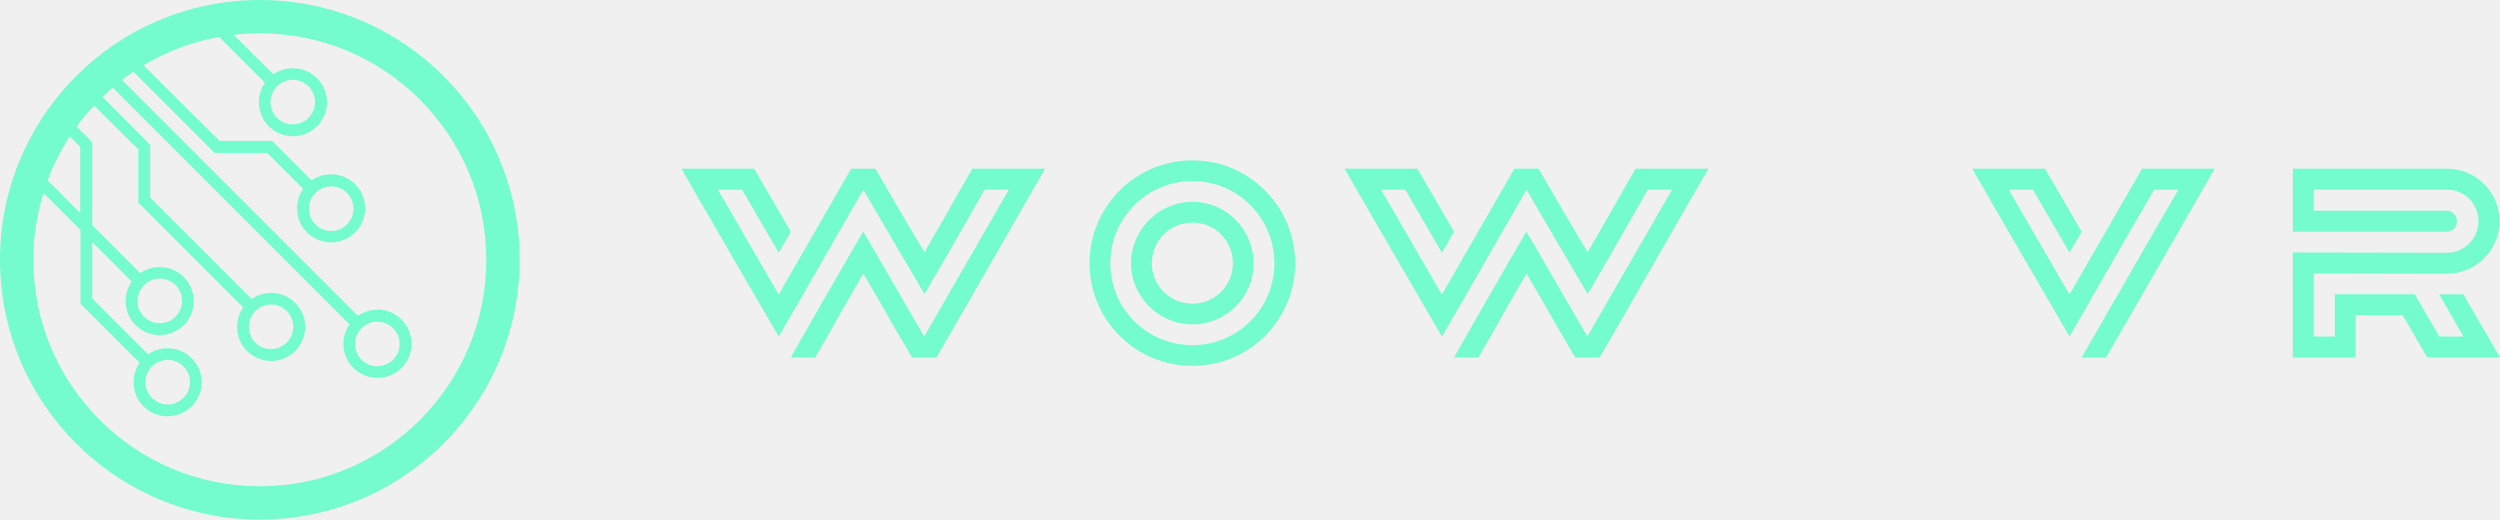
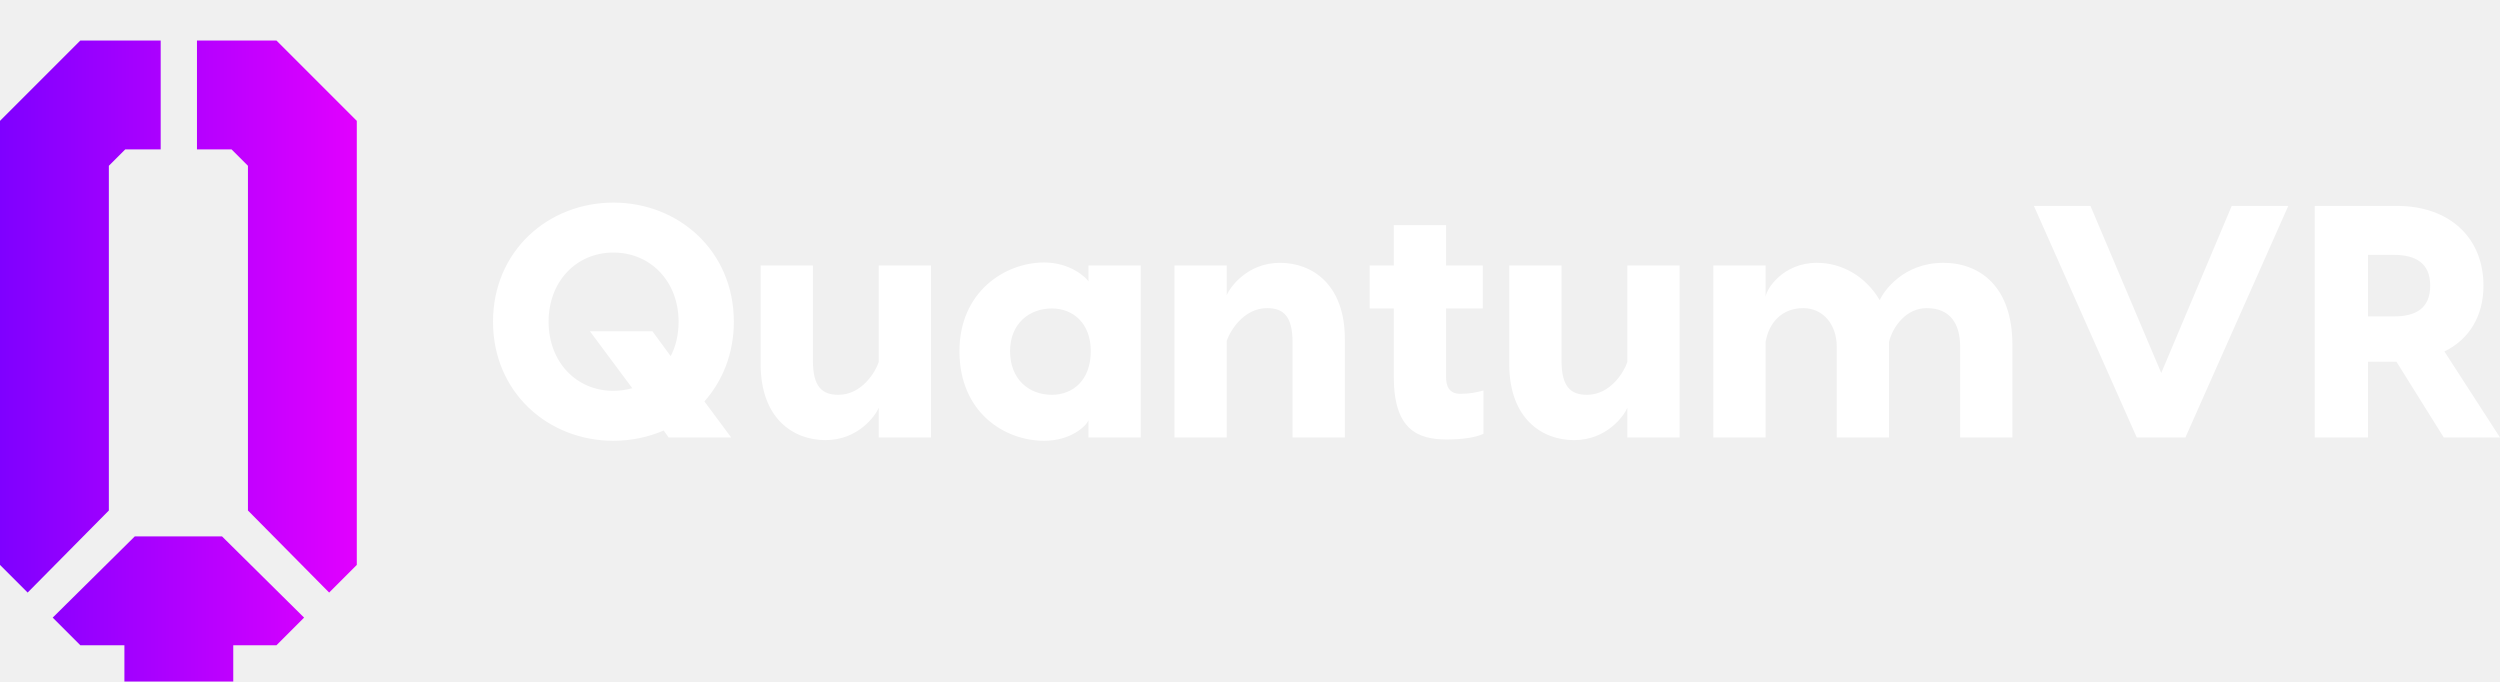
- <svg xmlns="http://www.w3.org/2000/svg" width="445.77" height="92.648" viewBox="-4 0 374.222 77.778">
-   <g id="SvgjsG3285" featurekey="symbolFeature-0" transform="matrix(0.3835196,0,0,0.3835196,-4,0)" fill="#75fcce">
-     <path d="M101.4,0C45.4,0,0,45.4,0,101.4c0,56,45.4,101.4,101.4,101.4c56,0,101.4-45.4,101.4-101.4C202.8,45.4,157.4,0,101.4,0z     M27.2,53.2l4.1,4.1v25.9L18.6,70.4C20.8,64.3,23.8,58.6,27.2,53.2z M101.4,189.8c-48.8,0-88.4-39.6-88.4-88.4    c0-9.1,1.4-17.9,3.9-26.1l14.5,14.5v28.5h0l-0.1,0.1l23.2,23.2c-3.6,5.2-3.1,12.4,1.5,17c5.2,5.2,13.6,5.2,18.8,0    c5.2-5.2,5.2-13.6,0-18.8c-4.6-4.6-11.8-5.1-17-1.5L36,116.5v-22l15.4,15.4c-3.6,5.2-3.1,12.4,1.5,17c5.2,5.2,13.6,5.2,18.8,0    s5.2-13.6,0-18.8c-4.6-4.6-11.8-5.1-17-1.5L36,87.9l0-32.4l0,0l-6.1-6.1c2.1-2.9,4.4-5.6,6.8-8.2L54,58.3l0,20.6h0L53.9,79l41,41    c-3.6,5.2-3.1,12.4,1.5,17c5.2,5.2,13.6,5.2,18.8,0c5.2-5.2,5.2-13.6,0-18.8c-4.6-4.6-11.8-5.1-17-1.5L58.6,77.1l0-20.6l0,0    L40,37.8c1.3-1.2,2.6-2.4,4-3.6l92.4,92.4c-3.6,5.2-3.1,12.4,1.5,17c5.3,5.3,14,5.2,19.2-0.4c4.8-5.2,4.6-13.4-0.3-18.4    c-4.6-4.7-11.9-5.2-17.1-1.5L47.6,31.2c1.4-1.1,2.9-2.2,4.5-3.2l31.7,31.7v0h0l0,0l0,0h20.5l14,14c-3.6,5.2-3.1,12.4,1.5,17    c5.2,5.2,13.6,5.2,18.8,0c5.2-5.2,5.2-13.6,0-18.8c-4.6-4.6-11.8-5.1-17-1.5l-15.4-15.4l0,0H85.7L56,25.5    c8.9-5.3,18.9-9.2,29.5-11.1l17.9,17.9c-3.6,5.2-3.1,12.4,1.5,17c5.2,5.2,13.6,5.2,18.8,0c5.2-5.2,5.2-13.6,0-18.8    c-4.6-4.6-11.8-5.1-17-1.5L91.2,13.6c3.3-0.4,6.7-0.6,10.2-0.6c48.8,0,88.4,39.6,88.4,88.4S150.2,189.8,101.4,189.8z M59.3,143    c3.4-3.4,8.9-3.4,12.3,0c3.4,3.4,3.4,8.9,0,12.3c-3.4,3.4-8.9,3.4-12.3,0C55.9,151.9,55.9,146.4,59.3,143z M56.2,111.3    c3.4-3.4,8.9-3.4,12.3,0c3.4,3.4,3.4,8.9,0,12.3c-3.4,3.4-8.9,3.4-12.3,0C52.8,120.3,52.8,114.7,56.2,111.3z M99.6,121.4    c3.4-3.4,8.9-3.4,12.3,0c3.4,3.4,3.4,8.9,0,12.3c-3.4,3.4-8.9,3.4-12.3,0C96.3,130.3,96.3,124.8,99.6,121.4z M141.1,128.1    c3.4-3.4,8.9-3.4,12.3,0c3.4,3.4,3.4,8.9,0,12.3c-3.4,3.4-8.9,3.4-12.3,0C137.7,137,137.7,131.5,141.1,128.1z M123.1,75.3    c3.4-3.4,8.9-3.4,12.3,0c3.4,3.4,3.4,8.9,0,12.3c-3.4,3.4-8.9,3.4-12.3,0C119.7,84.2,119.7,78.7,123.1,75.3z M108.1,33.7    c3.4-3.4,8.9-3.4,12.3,0c3.4,3.4,3.4,8.9,0,12.3c-3.4,3.4-8.9,3.4-12.3,0C104.7,42.7,104.7,37.1,108.1,33.7z" />
+ <svg xmlns="http://www.w3.org/2000/svg" width="420.6" height="114.663" viewBox="0 0 370.17 100.915">
+   <defs id="SvgjsDefs3284">
+     <linearGradient id="SvgjsLinearGradient3289">
+       <stop id="SvgjsStop3290" stop-color="#7f00ff" offset="0" />
+       <stop id="SvgjsStop3291" stop-color="#e100ff" offset="1" />
+     </linearGradient>
+   </defs>
+   <g id="SvgjsG3285" featurekey="Wg4LIr-0" transform="matrix(6.395907,0,0,6.395907,-5.116726,-32.37545)" fill="url(#SvgjsLinearGradient3289)">
+     <path d="M1.44 18.78 l-0.64 -0.64 l0 -10.28 l1.86 -1.86 l1.86 0 l0 2.52 l-0.82 0 l-0.38 0.38 l0 7.98 z M3.68 20.84 l0 -0.84 l-1.02 0 l-0.64 -0.64 l1.9 -1.88 l2.02 0 l1.9 1.88 l-0.64 0.64 l-1 0 l0 0.84 l-2.52 0 z M8.42 18.78 l-1.88 -1.9 l0 -7.98 l-0.38 -0.38 l-0.8 0 l0 -2.52 l1.84 0 l1.86 1.86 l0 10.28 z" />
  </g>
-   <g id="SvgjsG3286" featurekey="nameFeature-0" transform="matrix(1.008305,0,0,1.008305,98.00009,13.19097)" fill="#75fcce">
-     <path d="M43.2 11.96 l10.8 0 c-0.6 1 -4.64 8.04 -8.52 14.8 c-2.28 3.96 -4.8 8.4 -7.64 13.24 l-3.6 0 l-3.16 -5.4 c-1.6 -2.92 -3.44 -5.92 -4.08 -7.08 c-1.88 3.24 -3.64 6.32 -4.96 8.68 c-0.76 1.36 -1.52 2.64 -2.2 3.8 l-3.6 0 c0.32 -0.64 9.84 -17.28 10.76 -18.68 c0.08 0.08 2.32 3.96 4.56 7.84 l4.48 7.72 c1.92 -3.32 5.04 -8.8 7.72 -13.4 l4.84 -8.4 l-3.6 0 c-3.52 6.2 -6.04 10.6 -8.92 15.48 l-4.48 -7.6 l-4.6 -7.88 c-5 8.64 -7.96 13.92 -12.56 21.8 c-0.28 -0.48 -14.48 -24.88 -14.44 -24.92 l10.8 0 l5.44 9.36 l-1.8 3.12 l-5.44 -9.36 l-3.6 0 c0.8 1.28 8.28 14.32 9.04 15.56 l7.84 -13.6 l2.92 -5.08 l3.6 0 c0.36 0.68 5.56 9.6 7.28 12.4 c2.24 -3.84 3.96 -6.88 5.2 -9.08 z M75.868 10.72 c8.4 0 15.24 6.84 15.24 15.28 s-6.84 15.24 -15.24 15.24 c-8.44 0 -15.28 -6.8 -15.28 -15.24 s6.84 -15.28 15.28 -15.28 z M75.868 38.16 c6.72 0 12.16 -5.44 12.16 -12.16 s-5.44 -12.2 -12.16 -12.2 c-6.76 0 -12.2 5.48 -12.2 12.2 s5.44 12.16 12.2 12.16 z M75.868 16.88 c5 0 9.08 4.12 9.08 9.12 s-4.08 9.08 -9.08 9.08 s-9.12 -4.08 -9.12 -9.08 s4.12 -9.12 9.12 -9.12 z M75.868 32 c3.32 0 6 -2.68 6 -6 c0 -3.36 -2.68 -6.04 -6 -6.04 c-3.36 0 -6.04 2.68 -6.04 6.04 c0 3.32 2.68 6 6.04 6 z M141.656 11.96 l10.8 0 c-0.6 1 -4.64 8.04 -8.52 14.8 c-2.28 3.96 -4.8 8.4 -7.64 13.24 l-3.6 0 l-3.16 -5.4 c-1.6 -2.92 -3.44 -5.92 -4.08 -7.08 c-1.88 3.24 -3.64 6.32 -4.96 8.68 c-0.76 1.36 -1.52 2.64 -2.2 3.8 l-3.6 0 c0.32 -0.64 9.84 -17.28 10.76 -18.68 c0.08 0.08 2.32 3.96 4.56 7.84 l4.48 7.72 c1.92 -3.32 5.04 -8.8 7.72 -13.4 l4.84 -8.4 l-3.6 0 c-3.52 6.2 -6.04 10.6 -8.92 15.48 l-4.48 -7.6 l-4.6 -7.88 c-5 8.64 -7.96 13.92 -12.56 21.8 c-0.28 -0.48 -14.48 -24.88 -14.44 -24.92 l10.8 0 l5.44 9.36 l-1.8 3.12 l-5.44 -9.36 l-3.6 0 c0.8 1.28 8.28 14.32 9.04 15.56 l7.84 -13.6 l2.92 -5.08 l3.6 0 c0.36 0.68 5.56 9.6 7.28 12.4 c2.24 -3.84 3.96 -6.88 5.2 -9.08 z M216.832 11.96 l10.8 0 c-0.6 1 -4.64 8.04 -8.52 14.8 c-2.28 3.96 -4.8 8.4 -7.64 13.24 l-3.6 0 c0.32 -0.52 3.88 -6.8 7.4 -12.88 c2.04 -3.56 4.36 -7.6 6.96 -12.04 l-3.6 0 c-5.04 8.64 -7.96 13.8 -12.56 21.8 c-0.28 -0.48 -14.48 -24.88 -14.44 -24.92 l10.8 0 l5.44 9.36 l-1.8 3.12 l-5.44 -9.36 l-3.6 0 c0.8 1.28 8.28 14.32 9.04 15.56 l7.84 -13.6 z M269.98 40 l-10.8 0 l-3.64 -6.28 l-7 0 l0 6.28 l-9.32 0 l0 -15.6 l22.88 0.04 c2.6 0 4.68 -2.12 4.68 -4.68 c0 -2.6 -2.08 -4.68 -4.68 -4.68 l-19.76 0 l0 3.12 l19.76 0 c0.84 0.04 1.48 0.72 1.48 1.56 s-0.64 1.52 -1.48 1.56 l-0.04 0 l-0.04 0 l-22.8 0 l0 -9.36 l22.88 0 c4.32 0 7.8 3.48 7.8 7.8 c0 4.28 -3.48 7.8 -7.8 7.8 l-19.76 -0.04 l0 9.36 l3.12 0 l0 -6.28 l11.88 0 c1.28 2.32 3.44 5.88 3.64 6.28 l3.6 0 c-0.32 -0.44 -2.16 -3.72 -3.64 -6.28 l3.6 0 c1.32 2.28 2.64 4.64 3.72 6.4 z" />
+   <g id="SvgjsG3286" featurekey="qafomr-0" transform="matrix(2.449067,0,0,2.449067,70.79584,15.79541)" fill="#ffffff">
+     <path d="M15.46 13 c0 1.92 -0.68 3.58 -1.78 4.82 l1.62 2.18 l-3.78 0 l-0.3 -0.42 c-0.94 0.4 -1.96 0.62 -3.04 0.62 c-3.96 0 -7.28 -2.94 -7.28 -7.2 s3.32 -7.2 7.28 -7.2 s7.28 2.94 7.28 7.2 z M8.18 17.18 c0.4 0 0.78 -0.06 1.14 -0.16 l-2.56 -3.44 l3.78 0 l1.1 1.5 c0.32 -0.6 0.48 -1.32 0.48 -2.08 c0 -2.42 -1.68 -4.18 -3.94 -4.18 s-3.92 1.76 -3.92 4.18 s1.66 4.18 3.92 4.18 z M21 20.16 c-1.94 0 -3.92 -1.3 -3.92 -4.6 l0 -5.96 l3.16 0 l0 5.74 c0 1.58 0.54 2.08 1.54 2.08 c1.42 0 2.24 -1.38 2.44 -1.98 l0 -5.84 l3.16 0 l0 10.4 l-3.16 0 l0 -1.8 c-0.2 0.5 -1.26 1.96 -3.22 1.96 z M36.9 9.6 l3.16 0 l0 10.4 l-3.16 0 l0 -1.04 c-0.14 0.36 -1.08 1.24 -2.68 1.24 c-2.38 0 -5.12 -1.7 -5.12 -5.42 c0 -3.58 2.74 -5.36 5.12 -5.36 c1.6 0 2.54 0.92 2.68 1.14 l0 -0.96 z M34.68 17.42 c1.3 0 2.36 -0.9 2.36 -2.64 c0 -1.68 -1.06 -2.58 -2.36 -2.58 c-1.36 0 -2.52 0.92 -2.52 2.58 c0 1.72 1.16 2.64 2.52 2.64 z M48.48 9.44 c1.94 0 3.92 1.3 3.92 4.6 l0 5.96 l-3.16 0 l0 -5.74 c0 -1.58 -0.54 -2.08 -1.54 -2.08 c-1.42 0 -2.24 1.38 -2.44 1.98 l0 5.84 l-3.16 0 l0 -10.4 l3.16 0 l0 1.8 c0.2 -0.5 1.26 -1.96 3.22 -1.96 z M59.38 17.36 c0.56 0 0.96 -0.08 1.4 -0.2 l0 2.62 c-0.44 0.2 -1.16 0.34 -2.22 0.34 c-1.74 0 -3.2 -0.58 -3.2 -3.78 l0 -4.14 l-1.46 0 l0 -2.6 l1.46 0 l0 -2.44 l3.16 0 l0 2.44 l2.22 0 l0 2.6 l-2.22 0 l0 4.14 c0 0.46 0.12 1.02 0.86 1.02 z M66.26 20.16 c-1.94 0 -3.92 -1.3 -3.92 -4.6 l0 -5.96 l3.16 0 l0 5.74 c0 1.58 0.54 2.08 1.54 2.08 c1.42 0 2.24 -1.38 2.44 -1.98 l0 -5.84 l3.16 0 l0 10.4 l-3.16 0 l0 -1.8 c-0.2 0.5 -1.26 1.96 -3.22 1.96 z M88.58 9.44 c2.22 0 4.18 1.44 4.18 4.96 l0 5.6 l-3.16 0 l0 -5.5 c0 -1.32 -0.56 -2.32 -2.02 -2.32 c-1.22 0 -2.04 1.08 -2.28 2.04 l0 5.78 l-3.16 0 l0 -5.5 c0 -1.32 -0.82 -2.32 -2.02 -2.32 c-1.3 0 -2.08 0.88 -2.28 2.04 l0 5.78 l-3.16 0 l0 -10.4 l3.16 0 l0 1.9 c0.04 -0.48 1.06 -2.06 3.1 -2.06 c1.5 0 2.94 0.8 3.8 2.26 c0.24 -0.56 1.44 -2.26 3.84 -2.26 z M106.02 6 l3.42 0 l-6.22 14 l-2.94 0 l-6.22 -14 l3.42 0 l4.28 10.1 z M118.84 20 l-2.86 -4.58 l-1.72 0 l0 4.58 l-3.22 0 l0 -14 l4.98 0 c3.14 0 5.22 1.9 5.22 4.82 c0 1.86 -0.88 3.26 -2.36 3.98 l3.36 5.2 l-3.4 0 z M114.26 8.96 l0 3.72 l1.56 0 c1.3 0 2.2 -0.46 2.2 -1.86 c0 -1.38 -0.9 -1.86 -2.2 -1.86 l-1.56 0 z" />
  </g>
</svg>
